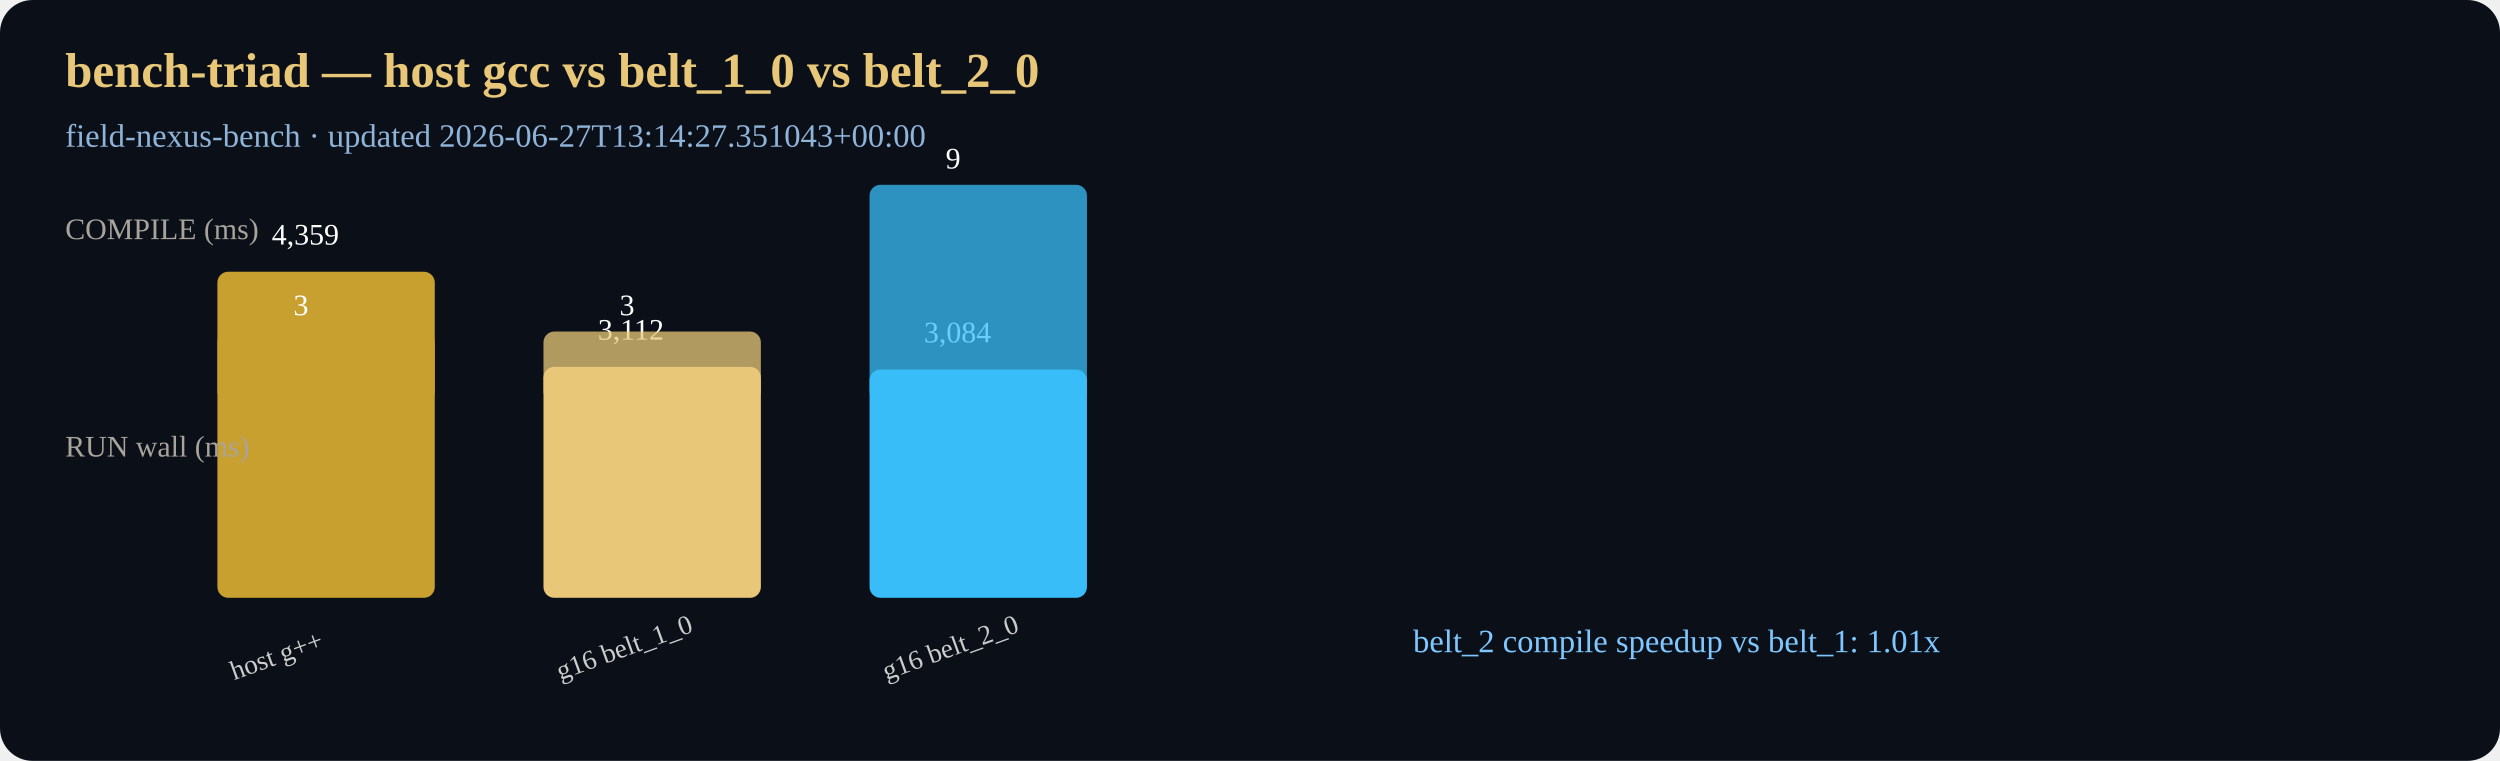
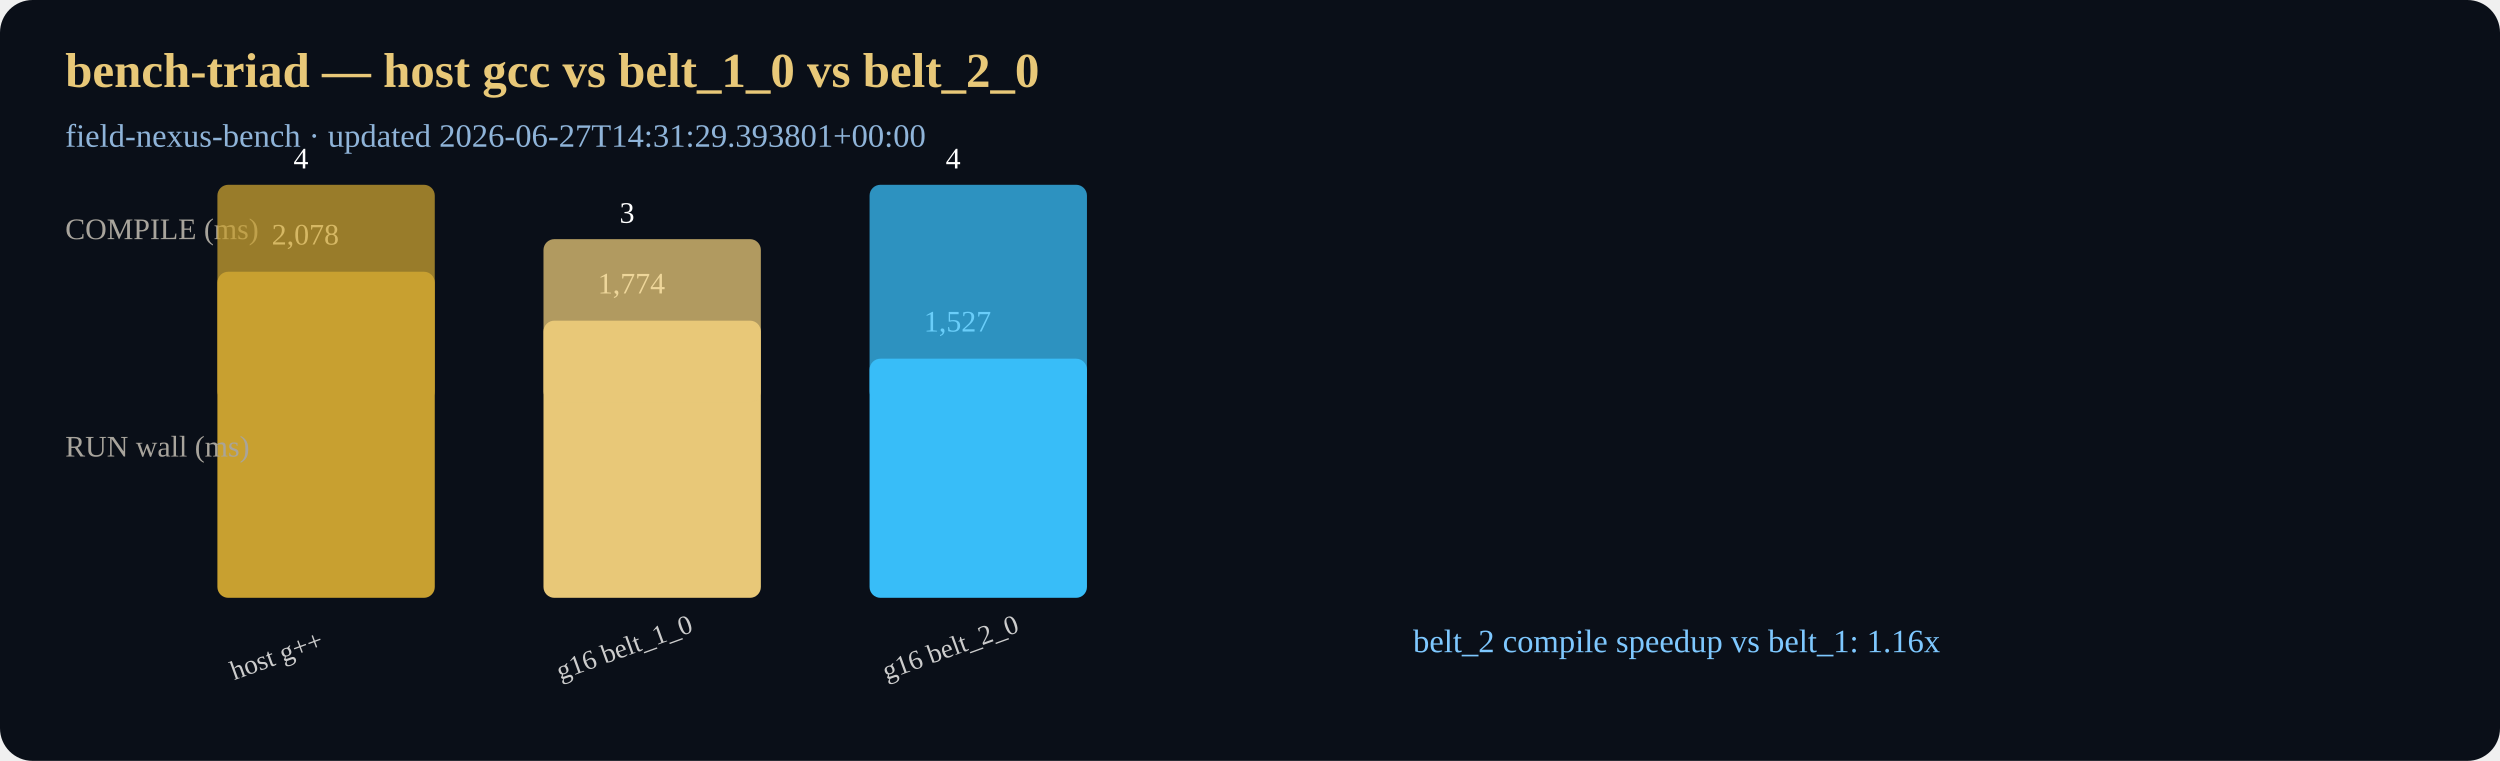
<svg xmlns="http://www.w3.org/2000/svg" viewBox="0 0 920 280" role="img" aria-label="Belt triad comparison">
  <rect width="920" height="280" fill="#0a0f18" rx="12" />
  <text x="24" y="32" fill="#e8c878" font-size="18" font-weight="700">bench-triad — host gcc vs belt_1_0 vs belt_2_0</text>
-   <text x="24" y="54" fill="#8fb4d9" font-size="12">field-nexus-bench · updated 2026-06-27T13:14:27.351043+00:00</text>
+   <text x="24" y="54" fill="#8fb4d9" font-size="12">field-nexus-bench · updated 2026-06-27T14:31:29.393801+00:00</text>
  <text x="24" y="88" fill="#a8a49c" font-size="11">COMPILE (ms)</text>
  <rect x="80" y="100" width="80" height="120" fill="#c8a030" rx="4" />
  <text x="84" y="238" fill="#ccc" font-size="10" transform="rotate(-20 120 238)">host g++</text>
-   <text x="100" y="90" fill="#fff" font-size="11">4,359</text>
-   <rect x="200" y="135" width="80" height="85" fill="#e8c878" rx="4" />
+   <text x="100" y="90" fill="#fff" font-size="11">2,078</text>
+   <rect x="200" y="118" width="80" height="102" fill="#e8c878" rx="4" />
  <text x="204" y="238" fill="#ccc" font-size="10" transform="rotate(-20 240 238)">g16 belt_1_0</text>
-   <text x="220" y="125" fill="#fff" font-size="11">3,112</text>
-   <rect x="320" y="136" width="80" height="84" fill="#38bdf8" rx="4" />
+   <text x="220" y="108" fill="#fff" font-size="11">1,774</text>
+   <rect x="320" y="132" width="80" height="88" fill="#38bdf8" rx="4" />
  <text x="324" y="238" fill="#ccc" font-size="10" transform="rotate(-20 360 238)">g16 belt_2_0</text>
-   <text x="340" y="126" fill="#fff" font-size="11">3,084</text>
+   <text x="340" y="122" fill="#fff" font-size="11">1,527</text>
  <text x="24" y="168" fill="#a8a49c" font-size="11">RUN wall (ms)</text>
-   <rect x="80" y="122" width="80" height="26" fill="#c8a030" opacity="0.75" rx="4" />
-   <text x="108" y="116" fill="#fff" font-size="11">3</text>
-   <rect x="200" y="122" width="80" height="26" fill="#e8c878" opacity="0.75" rx="4" />
-   <text x="228" y="116" fill="#fff" font-size="11">3</text>
+   <rect x="80" y="68" width="80" height="80" fill="#c8a030" opacity="0.75" rx="4" />
+   <text x="108" y="62" fill="#fff" font-size="11">4</text>
+   <rect x="200" y="88" width="80" height="60" fill="#e8c878" opacity="0.75" rx="4" />
+   <text x="228" y="82" fill="#fff" font-size="11">3</text>
  <rect x="320" y="68" width="80" height="80" fill="#38bdf8" opacity="0.75" rx="4" />
-   <text x="348" y="62" fill="#fff" font-size="11">9</text>
-   <text x="520" y="240" fill="#7ec8ff" font-size="12">belt_2 compile speedup vs belt_1: 1.01x</text>
+   <text x="348" y="62" fill="#fff" font-size="11">4</text>
+   <text x="520" y="240" fill="#7ec8ff" font-size="12">belt_2 compile speedup vs belt_1: 1.16x</text>
</svg>
